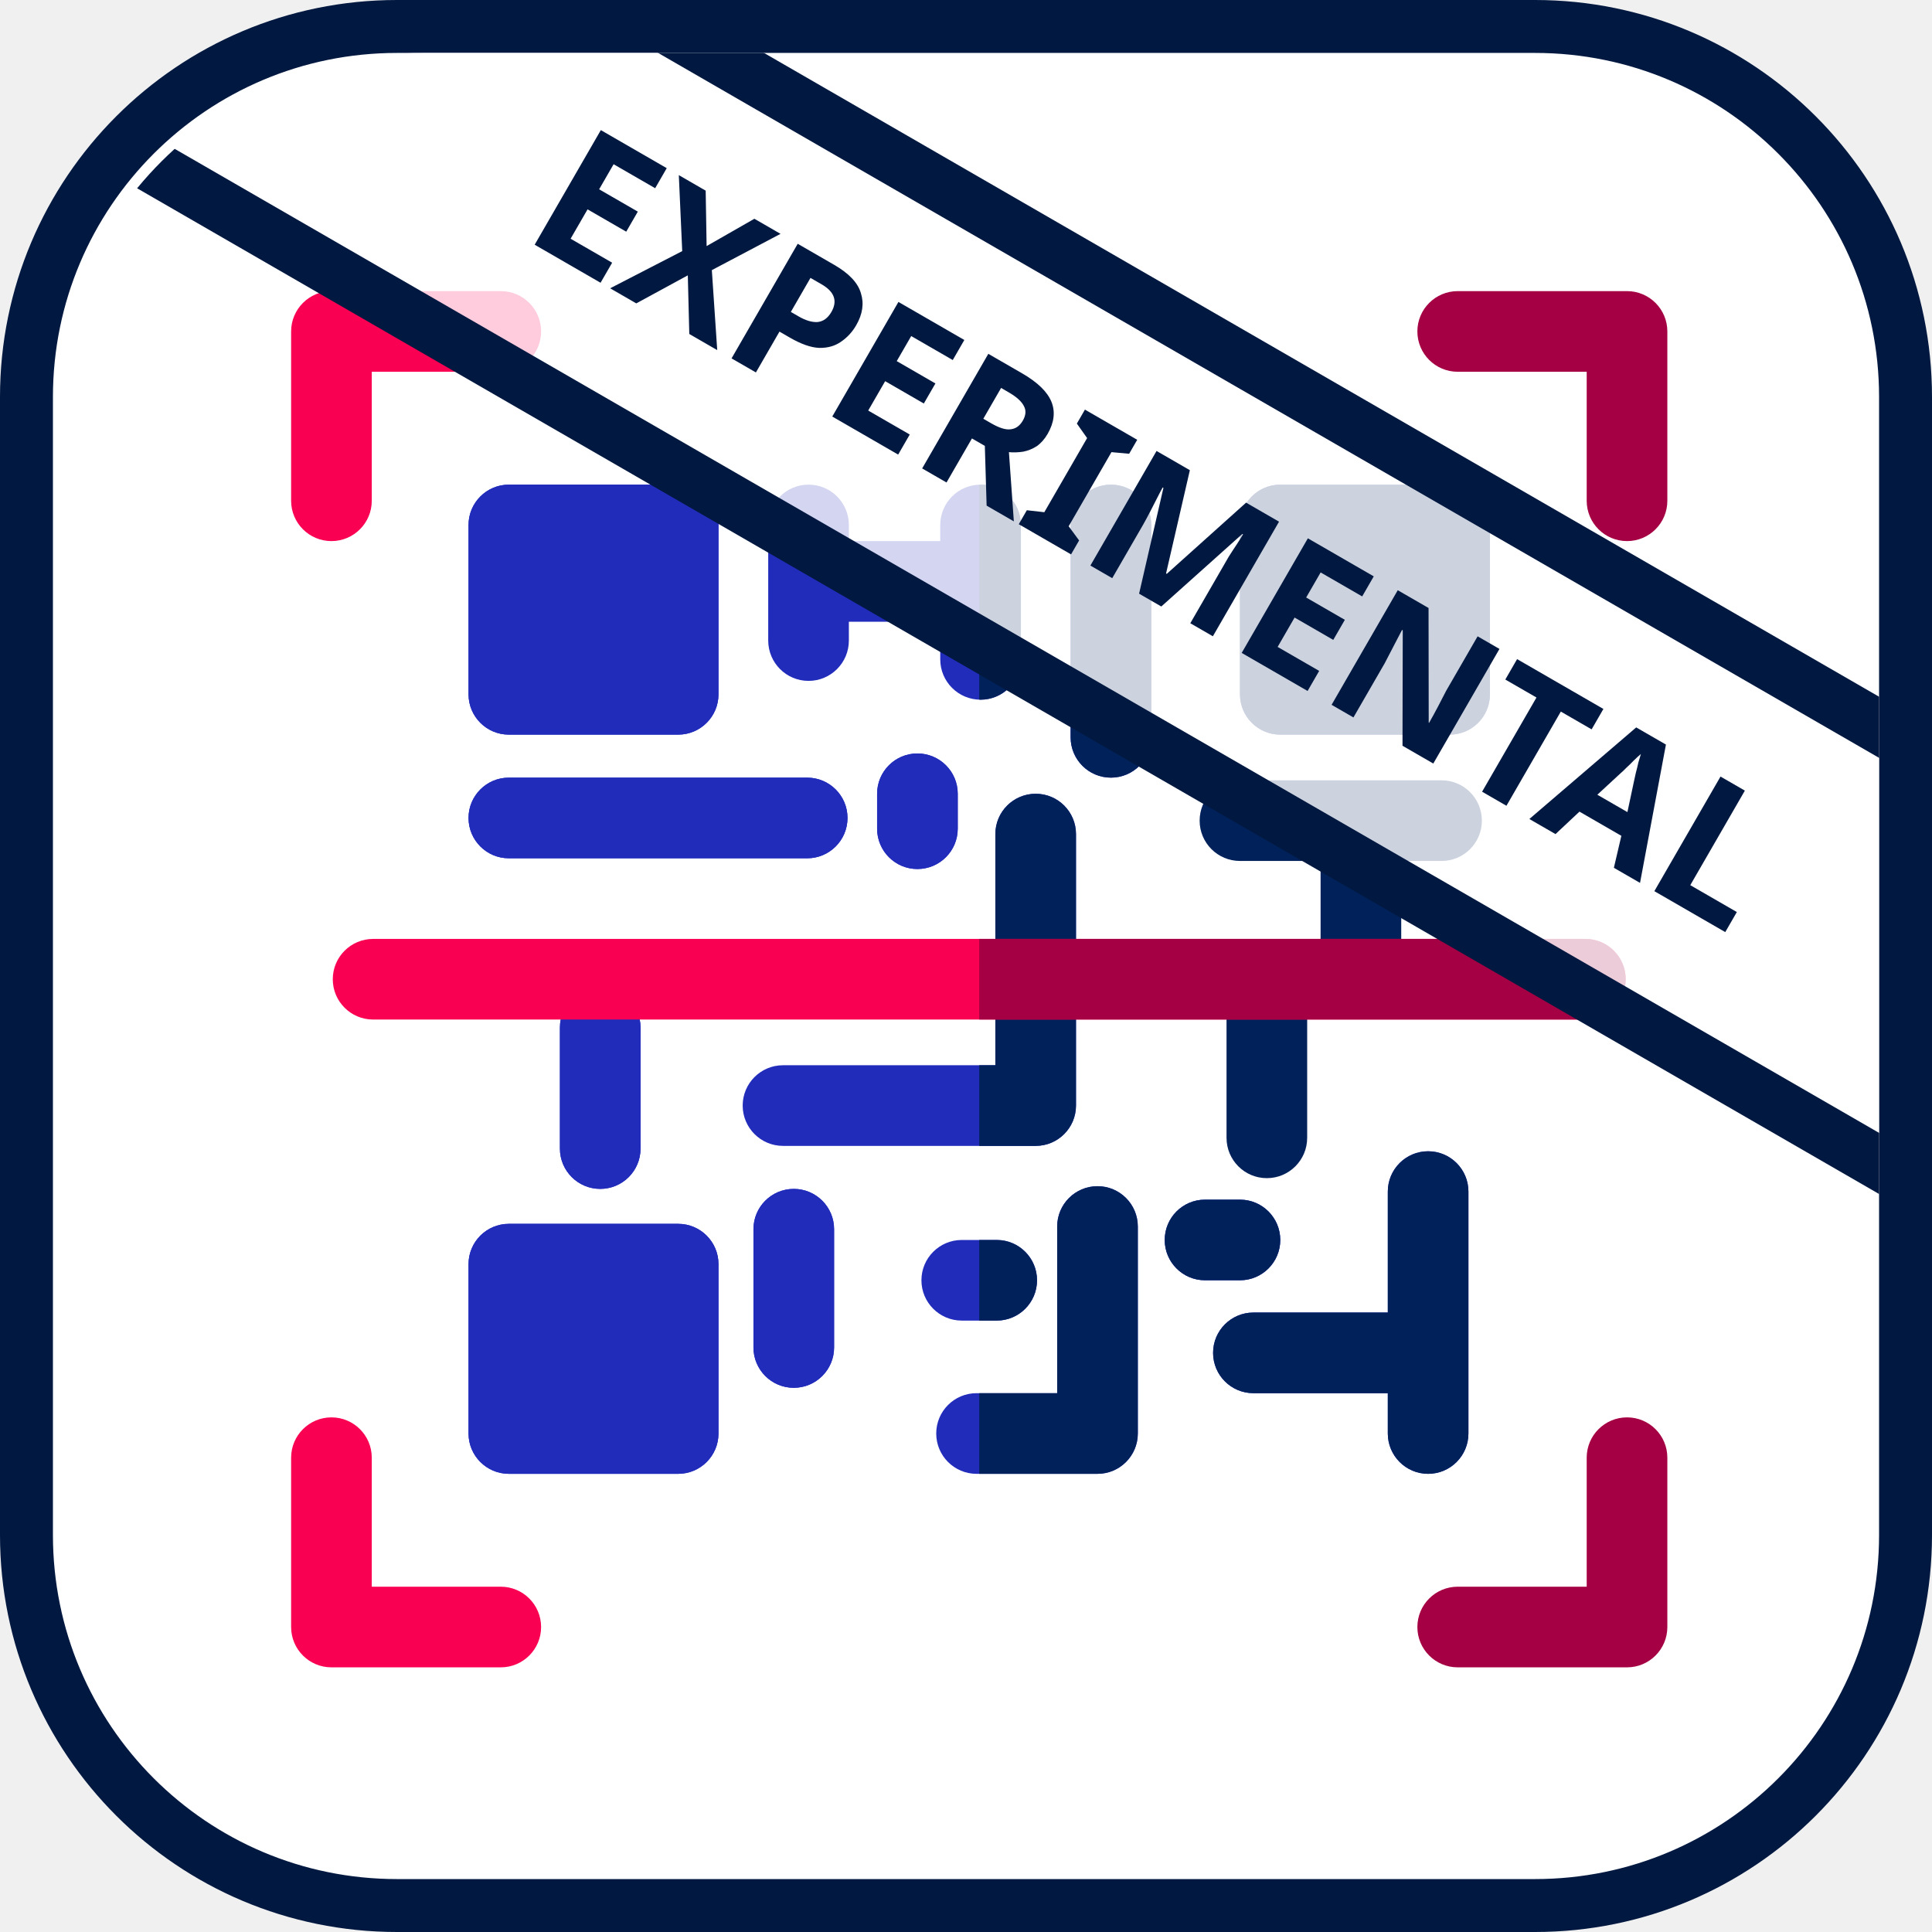
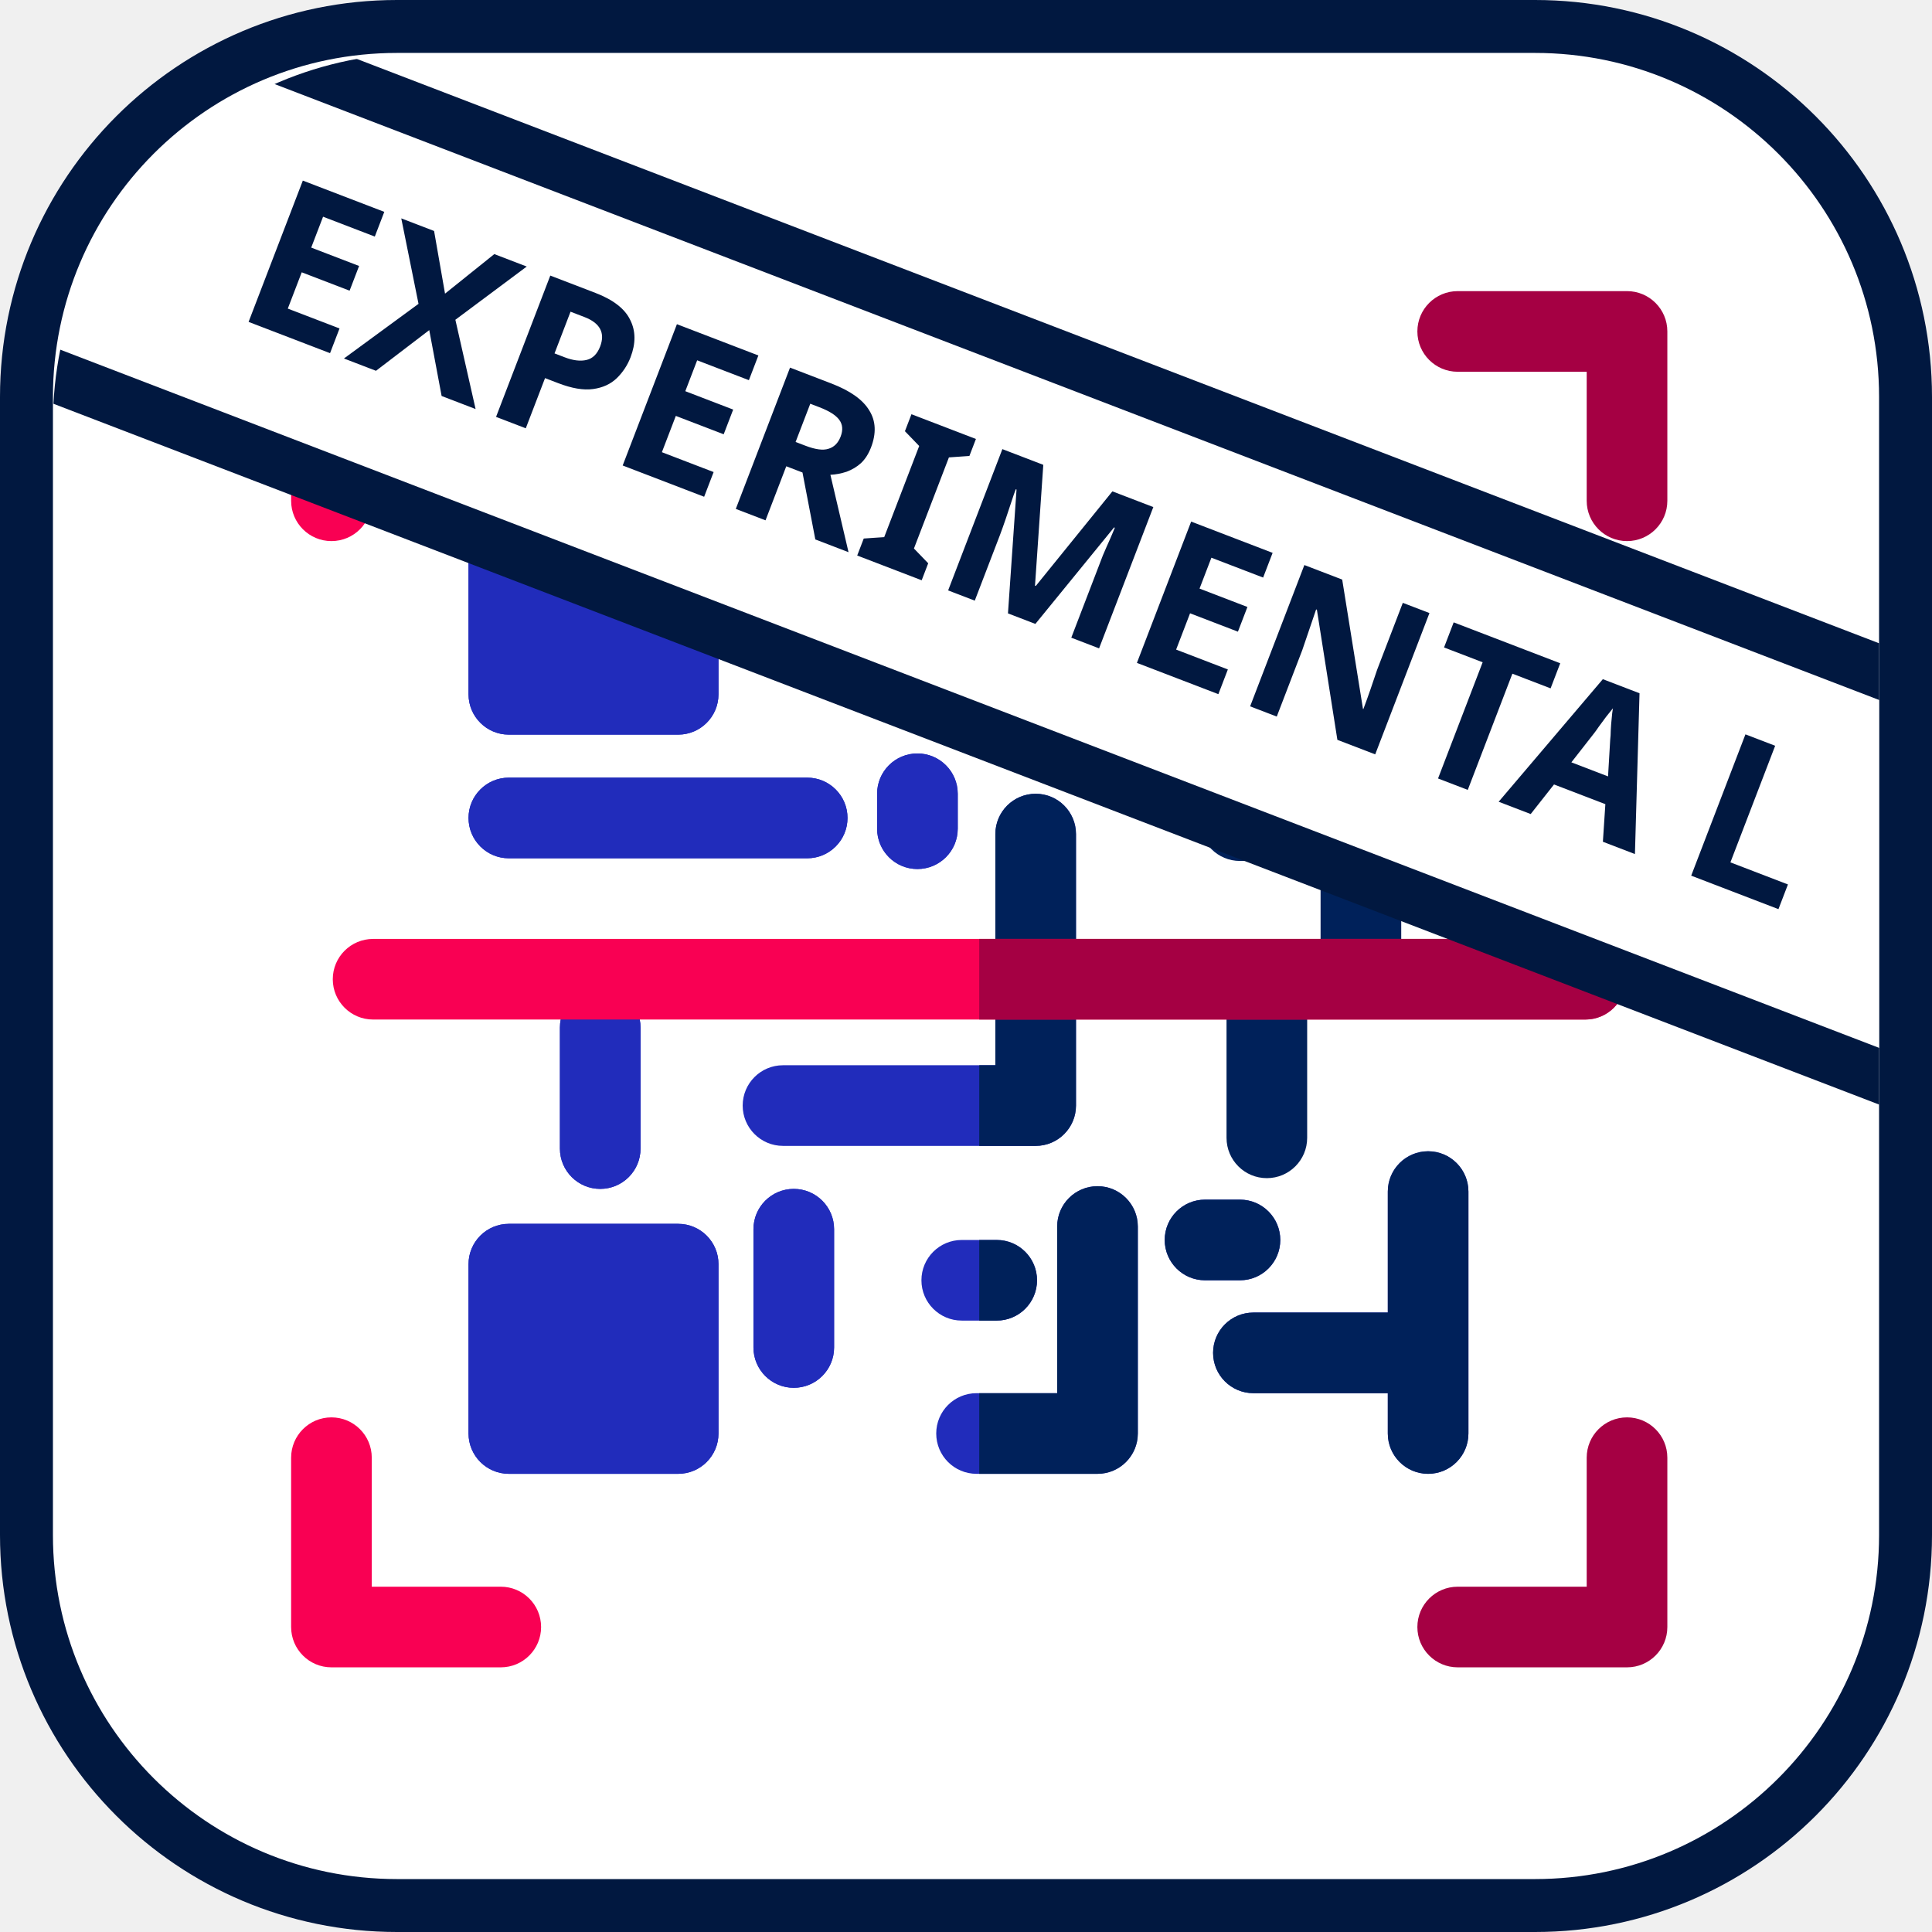
<svg xmlns="http://www.w3.org/2000/svg" xmlns:xlink="http://www.w3.org/1999/xlink" width="73px" height="73px" viewBox="0 0 73 73" version="1.1">
  <defs>
    <rect id="path-1" x="0" y="0" width="69" height="69" rx="14" />
  </defs>
  <g id="the-modern-web/shape-detection" stroke="none" stroke-width="1" fill="none" fill-rule="evenodd">
    <g id="container" transform="translate(2, 2)" fill-rule="nonzero">
      <rect id="mask" stroke="#011840" stroke-width="2" fill="#FFFFFF" x="-1" y="-1" width="71" height="71" rx="14" />
      <g id="qr-code" transform="translate(9, 9)">
        <path d="M1.523,9.445 C0.682,9.445 0,8.763 0,7.922 L0,1.523 C0,0.682 0.682,0 1.523,0 L7.921,0 C8.763,0 9.445,0.682 9.445,1.523 C9.445,2.365 8.763,3.047 7.921,3.047 L3.047,3.047 L3.047,7.922 C3.047,8.763 2.365,9.445 1.523,9.445 Z" id="Shape" fill="#F90053" />
        <path d="M50.477,9.445 C49.635,9.445 48.953,8.763 48.953,7.922 L48.953,3.047 L44.079,3.047 C43.237,3.047 42.555,2.365 42.555,1.523 C42.555,0.682 43.237,0 44.079,0 L50.477,0 C51.318,0 52,0.682 52,1.523 L52,7.922 C52,8.763 51.318,9.445 50.477,9.445 Z" id="Shape" fill="#A50043" />
        <path d="M7.921,52 L1.523,52 C0.682,52 0,51.318 0,50.477 L0,44.078 C0,43.237 0.682,42.555 1.523,42.555 C2.365,42.555 3.047,43.237 3.047,44.078 L3.047,48.953 L7.921,48.953 C8.763,48.953 9.445,49.635 9.445,50.477 C9.445,51.318 8.763,52 7.921,52 Z" id="Shape" fill="#F90053" />
        <path d="M50.477,52 L44.079,52 C43.237,52 42.555,51.318 42.555,50.477 C42.555,49.635 43.237,48.953 44.079,48.953 L48.953,48.953 L48.953,44.078 C48.953,43.237 49.635,42.555 50.477,42.555 C51.318,42.555 52,43.237 52,44.078 L52,50.477 C52,51.318 51.318,52 50.477,52 Z" id="Shape" fill="#A50043" />
        <path d="M38.391,31.992 L38.391,26.812 C38.391,25.971 37.709,25.289 36.867,25.289 C36.026,25.289 35.344,25.971 35.344,26.812 L35.344,31.992 C35.344,32.834 36.026,33.516 36.867,33.516 C37.709,33.516 38.391,32.834 38.391,31.992 Z" id="Shape" fill="#00215A" />
        <path d="M43.469,18.484 L35.852,18.484 C35.01,18.484 34.328,19.166 34.328,20.008 C34.328,20.849 35.01,21.531 35.852,21.531 L38.898,21.531 L38.898,24.578 C38.898,25.419 39.581,26.102 40.422,26.102 C41.263,26.102 41.945,25.419 41.945,24.578 L41.945,21.531 L43.469,21.531 C44.31,21.531 44.992,20.849 44.992,20.008 C44.992,19.166 44.31,18.484 43.469,18.484 Z" id="Shape" fill="#00215A" />
        <path d="M14.625,35.242 L8.227,35.242 C7.385,35.242 6.703,35.924 6.703,36.766 L6.703,43.164 C6.703,44.005 7.385,44.688 8.227,44.688 L14.625,44.688 C15.466,44.688 16.148,44.005 16.148,43.164 L16.148,36.766 C16.148,35.924 15.466,35.242 14.625,35.242 Z" id="Shape" fill="#212CBB" />
        <path d="M8.227,16.758 L14.625,16.758 C15.466,16.758 16.148,16.076 16.148,15.234 L16.148,8.836 C16.148,7.995 15.466,7.312 14.625,7.312 L8.227,7.312 C7.385,7.312 6.703,7.995 6.703,8.836 L6.703,15.234 C6.703,16.076 7.385,16.758 8.227,16.758 Z" id="Shape" fill="#212CBB" />
        <path d="M43.773,7.312 L37.375,7.312 C36.534,7.312 35.852,7.995 35.852,8.836 L35.852,15.234 C35.852,16.076 36.534,16.758 37.375,16.758 L43.773,16.758 C44.615,16.758 45.297,16.076 45.297,15.234 L45.297,8.836 C45.297,7.995 44.615,7.312 43.773,7.312 Z" id="Shape" fill="#212CBB" />
        <path d="M18.992,33.922 C18.151,33.922 17.469,34.604 17.469,35.445 L17.469,39.914 C17.469,40.755 18.151,41.438 18.992,41.438 C19.834,41.438 20.516,40.755 20.516,39.914 L20.516,35.445 C20.516,34.604 19.834,33.922 18.992,33.922 Z" id="Shape" fill="#212CBB" />
        <path d="M10.156,27.828 L10.156,32.398 C10.156,33.24 10.838,33.922 11.68,33.922 C12.521,33.922 13.203,33.24 13.203,32.398 L13.203,27.828 C13.203,26.987 12.521,26.305 11.68,26.305 C10.838,26.305 10.156,26.987 10.156,27.828 Z" id="Shape" fill="#212CBB" />
        <path d="M30.469,33.82 C29.627,33.82 28.945,34.502 28.945,35.344 L28.945,41.641 L25.898,41.641 C25.057,41.641 24.375,42.323 24.375,43.164 C24.375,44.005 25.057,44.688 25.898,44.688 L30.469,44.688 C31.31,44.688 31.992,44.005 31.992,43.164 L31.992,35.344 C31.992,34.502 31.31,33.82 30.469,33.82 Z" id="Shape" fill="#212CBB" />
        <path d="M42.961,32.5 C42.12,32.5 41.438,33.182 41.438,34.023 L41.438,38.594 L36.359,38.594 C35.518,38.594 34.836,39.276 34.836,40.117 C34.836,40.959 35.518,41.641 36.359,41.641 L41.438,41.641 L41.438,43.164 C41.438,44.005 42.12,44.688 42.961,44.688 C43.802,44.688 44.484,44.005 44.484,43.164 L44.484,34.023 C44.484,33.182 43.802,32.5 42.961,32.5 Z" id="Shape" fill="#212CBB" />
        <path d="M37.375,35.852 C37.375,35.01 36.693,34.328 35.852,34.328 L34.531,34.328 C33.69,34.328 33.008,35.01 33.008,35.852 C33.008,36.693 33.69,37.375 34.531,37.375 L35.852,37.375 C36.693,37.375 37.375,36.693 37.375,35.852 Z" id="Shape" fill="#212CBB" />
        <path d="M18.586,32.297 L28.133,32.297 C28.974,32.297 29.656,31.615 29.656,30.773 L29.656,20.516 C29.656,19.674 28.974,18.992 28.133,18.992 C27.291,18.992 26.609,19.674 26.609,20.516 L26.609,29.25 L18.586,29.25 C17.745,29.25 17.062,29.932 17.062,30.773 C17.062,31.615 17.745,32.297 18.586,32.297 Z" id="Shape" fill="#212CBB" />
        <path d="M8.226,21.43 L19.5,21.43 C20.341,21.43 21.023,20.748 21.023,19.906 C21.023,19.065 20.341,18.383 19.5,18.383 L8.226,18.383 C7.385,18.383 6.703,19.065 6.703,19.906 C6.703,20.748 7.385,21.43 8.226,21.43 Z" id="Shape" fill="#212CBB" />
        <path d="M19.551,14.727 C20.392,14.727 21.074,14.044 21.074,13.203 L21.074,12.492 L24.527,12.492 L24.527,13.914 C24.527,14.755 25.209,15.438 26.051,15.438 C26.892,15.438 27.574,14.755 27.574,13.914 L27.574,8.836 C27.574,7.995 26.892,7.312 26.051,7.312 C25.209,7.312 24.527,7.995 24.527,8.836 L24.527,9.445 L21.074,9.445 L21.074,8.836 C21.074,7.995 20.392,7.312 19.551,7.312 C18.709,7.312 18.027,7.995 18.027,8.836 L18.027,13.203 C18.027,14.044 18.709,14.727 19.551,14.727 Z" id="Shape" fill="#212CBB" />
        <path d="M30.977,7.312 C30.135,7.312 29.453,7.995 29.453,8.836 L29.453,16.859 C29.453,17.701 30.135,18.383 30.977,18.383 C31.818,18.383 32.5,17.701 32.5,16.859 L32.5,8.836 C32.5,7.995 31.818,7.312 30.977,7.312 Z" id="Shape" fill="#212CBB" />
        <path d="M23.664,17.469 C22.823,17.469 22.141,18.151 22.141,18.992 L22.141,20.312 C22.141,21.154 22.823,21.836 23.664,21.836 C24.505,21.836 25.188,21.154 25.188,20.312 L25.188,18.992 C25.188,18.151 24.505,17.469 23.664,17.469 Z" id="Shape" fill="#212CBB" />
        <path d="M26.66,38.898 C27.502,38.898 28.184,38.216 28.184,37.375 C28.184,36.534 27.502,35.852 26.66,35.852 L25.34,35.852 C24.498,35.852 23.816,36.534 23.816,37.375 C23.816,38.216 24.498,38.898 25.34,38.898 L26.66,38.898 Z" id="Shape" fill="#212CBB" />
        <path d="M10.156,27.828 L10.156,32.398 C10.156,33.24 10.838,33.922 11.68,33.922 C12.521,33.922 13.203,33.24 13.203,32.398 L13.203,27.828 C13.203,26.987 12.521,26.305 11.68,26.305 C10.838,26.305 10.156,26.987 10.156,27.828 Z" id="Shape" fill="#212CBB" />
        <path d="M14.625,35.242 L8.227,35.242 C7.385,35.242 6.703,35.924 6.703,36.766 L6.703,43.164 C6.703,44.005 7.385,44.688 8.227,44.688 L14.625,44.688 C15.466,44.688 16.148,44.005 16.148,43.164 L16.148,36.766 C16.148,35.924 15.466,35.242 14.625,35.242 Z" id="Shape" fill="#212CBB" />
        <path d="M8.227,16.758 L14.625,16.758 C15.466,16.758 16.148,16.076 16.148,15.234 L16.148,8.836 C16.148,7.995 15.466,7.312 14.625,7.312 L8.227,7.312 C7.385,7.312 6.703,7.995 6.703,8.836 L6.703,15.234 C6.703,16.076 7.385,16.758 8.227,16.758 Z" id="Shape" fill="#212CBB" />
        <path d="M43.773,7.312 L37.375,7.312 C36.534,7.312 35.852,7.995 35.852,8.836 L35.852,15.234 C35.852,16.076 36.534,16.758 37.375,16.758 L43.773,16.758 C44.615,16.758 45.297,16.076 45.297,15.234 L45.297,8.836 C45.297,7.995 44.615,7.312 43.773,7.312 Z" id="Shape" fill="#00215A" />
        <path d="M18.992,33.922 C18.151,33.922 17.469,34.604 17.469,35.445 L17.469,39.914 C17.469,40.755 18.151,41.438 18.992,41.438 C19.834,41.438 20.516,40.755 20.516,39.914 L20.516,35.445 C20.516,34.604 19.834,33.922 18.992,33.922 Z" id="Shape" fill="#212CBB" />
        <path d="M42.961,32.5 C42.12,32.5 41.438,33.182 41.438,34.023 L41.438,38.594 L36.359,38.594 C35.518,38.594 34.836,39.276 34.836,40.117 C34.836,40.959 35.518,41.641 36.359,41.641 L41.438,41.641 L41.438,43.164 C41.438,44.005 42.12,44.688 42.961,44.688 C43.802,44.688 44.484,44.005 44.484,43.164 L44.484,34.023 C44.484,33.182 43.802,32.5 42.961,32.5 Z" id="Shape" fill="#00215A" />
        <path d="M37.375,35.852 C37.375,35.01 36.693,34.328 35.852,34.328 L34.531,34.328 C33.69,34.328 33.008,35.01 33.008,35.852 C33.008,36.693 33.69,37.375 34.531,37.375 L35.852,37.375 C36.693,37.375 37.375,36.693 37.375,35.852 Z" id="Shape" fill="#00215A" />
        <path d="M8.226,21.43 L19.5,21.43 C20.341,21.43 21.023,20.748 21.023,19.906 C21.023,19.065 20.341,18.383 19.5,18.383 L8.226,18.383 C7.385,18.383 6.703,19.065 6.703,19.906 C6.703,20.748 7.385,21.43 8.226,21.43 Z" id="Shape" fill="#212CBB" />
        <path d="M30.977,7.312 C30.135,7.312 29.453,7.995 29.453,8.836 L29.453,16.859 C29.453,17.701 30.135,18.383 30.977,18.383 C31.818,18.383 32.5,17.701 32.5,16.859 L32.5,8.836 C32.5,7.995 31.818,7.312 30.977,7.312 Z" id="Shape" fill="#00215A" />
        <path d="M23.664,17.469 C22.823,17.469 22.141,18.151 22.141,18.992 L22.141,20.312 C22.141,21.154 22.823,21.836 23.664,21.836 C24.505,21.836 25.188,21.154 25.188,20.312 L25.188,18.992 C25.188,18.151 24.505,17.469 23.664,17.469 Z" id="Shape" fill="#212CBB" />
        <path d="M26.051,7.312 C26.034,7.312 26.017,7.315 26,7.315 L26,15.435 C26.017,15.435 26.034,15.437 26.051,15.437 C26.892,15.437 27.574,14.755 27.574,13.914 L27.574,8.836 C27.574,7.995 26.892,7.312 26.051,7.312 Z" id="Shape" fill="#00215A" />
        <path d="M28.133,18.992 C27.291,18.992 26.609,19.674 26.609,20.516 L26.609,29.25 L26,29.25 L26,32.297 L28.133,32.297 C28.974,32.297 29.656,31.615 29.656,30.773 L29.656,20.516 C29.656,19.674 28.974,18.992 28.133,18.992 Z" id="Shape" fill="#00215A" />
        <path d="M26.66,35.852 L26,35.852 L26,38.898 L26.66,38.898 C27.502,38.898 28.184,38.216 28.184,37.375 C28.184,36.534 27.502,35.852 26.66,35.852 Z" id="Shape" fill="#00215A" />
        <path d="M30.469,33.82 C29.627,33.82 28.945,34.502 28.945,35.344 L28.945,41.641 L26,41.641 L26,44.688 L30.469,44.688 C31.31,44.688 31.992,44.005 31.992,43.164 L31.992,35.344 C31.992,34.502 31.31,33.82 30.469,33.82 Z" id="Shape" fill="#00215A" />
        <path d="M48.902,27.523 L3.098,27.523 C2.256,27.523 1.574,26.841 1.574,26 C1.574,25.159 2.256,24.477 3.098,24.477 L48.902,24.477 C49.744,24.477 50.426,25.159 50.426,26 C50.426,26.841 49.744,27.523 48.902,27.523 Z" id="Shape" fill="#F90053" />
        <path d="M48.902,24.477 L26,24.477 L26,27.523 L48.902,27.523 C49.744,27.523 50.426,26.841 50.426,26 C50.426,25.159 49.744,24.477 48.902,24.477 Z" id="Shape" fill="#A50043" />
      </g>
    </g>
    <g id="Group-2" transform="translate(2, 2)">
-       <g id="Rectangle-5">
-         <mask id="mask-2" fill="white">
-           <use xlink:href="#path-1" />
-         </mask>
-         <g id="Mask" fill-rule="nonzero" />
-         <g id="Group-3" mask="url(#mask-2)">
-           <g transform="translate(36.93782, 15.36603) rotate(-330) translate(-36.93782, -15.36603) translate(-12.56218, 6.366025)">
-             <rect id="Rectangle-5" stroke="#011840" stroke-width="2" fill-opacity="0.8" fill="#FFFFFF" fill-rule="nonzero" transform="translate(49.39425, 8.863804) rotate(-90) translate(-49.39425, -8.863804) " x="42.258" y="-39.53" width="14.272" height="96.788" />
-             <text id="EXPERIMENTAL" stroke="none" fill="none" font-family="Rubik-Bold, Rubik" font-size="7" font-weight="bold">
-               <tspan x="28.588" y="11.334" fill="#011840">EXPERIMENTAL</tspan>
-             </text>
-           </g>
+       <mask id="mask-2" fill="white">
+         <use xlink:href="#path-1" />
+       </mask>
+       <g id="Mask" fill-rule="nonzero" />
+       <g id="Group-3" mask="url(#mask-2)">
+         <g transform="translate(36.17947, 18.53483) rotate(21) translate(-36.17947, -18.53483) translate(-13.82053, 10.03483)">
+           <rect id="Rectangle-5" stroke="#011840" stroke-width="2" fill="#FFFFFF" fill-rule="nonzero" transform="translate(50.1362, 8.394249) rotate(-90) translate(-50.1362, -8.394249) " x="43" y="-40" width="14.272" height="96.788" />
+           <text id="EXPERIMENTAL" stroke="none" fill="none" font-family="Rubik-Bold, Rubik" font-size="8" font-weight="bold" letter-spacing="0.1">
+             <tspan x="19.406" y="11" fill="#011840">EXPERIMENTA</tspan>
+             <tspan x="77.794" y="11" fill="#011840">L</tspan>
+           </text>
        </g>
      </g>
    </g>
  </g>
</svg>
